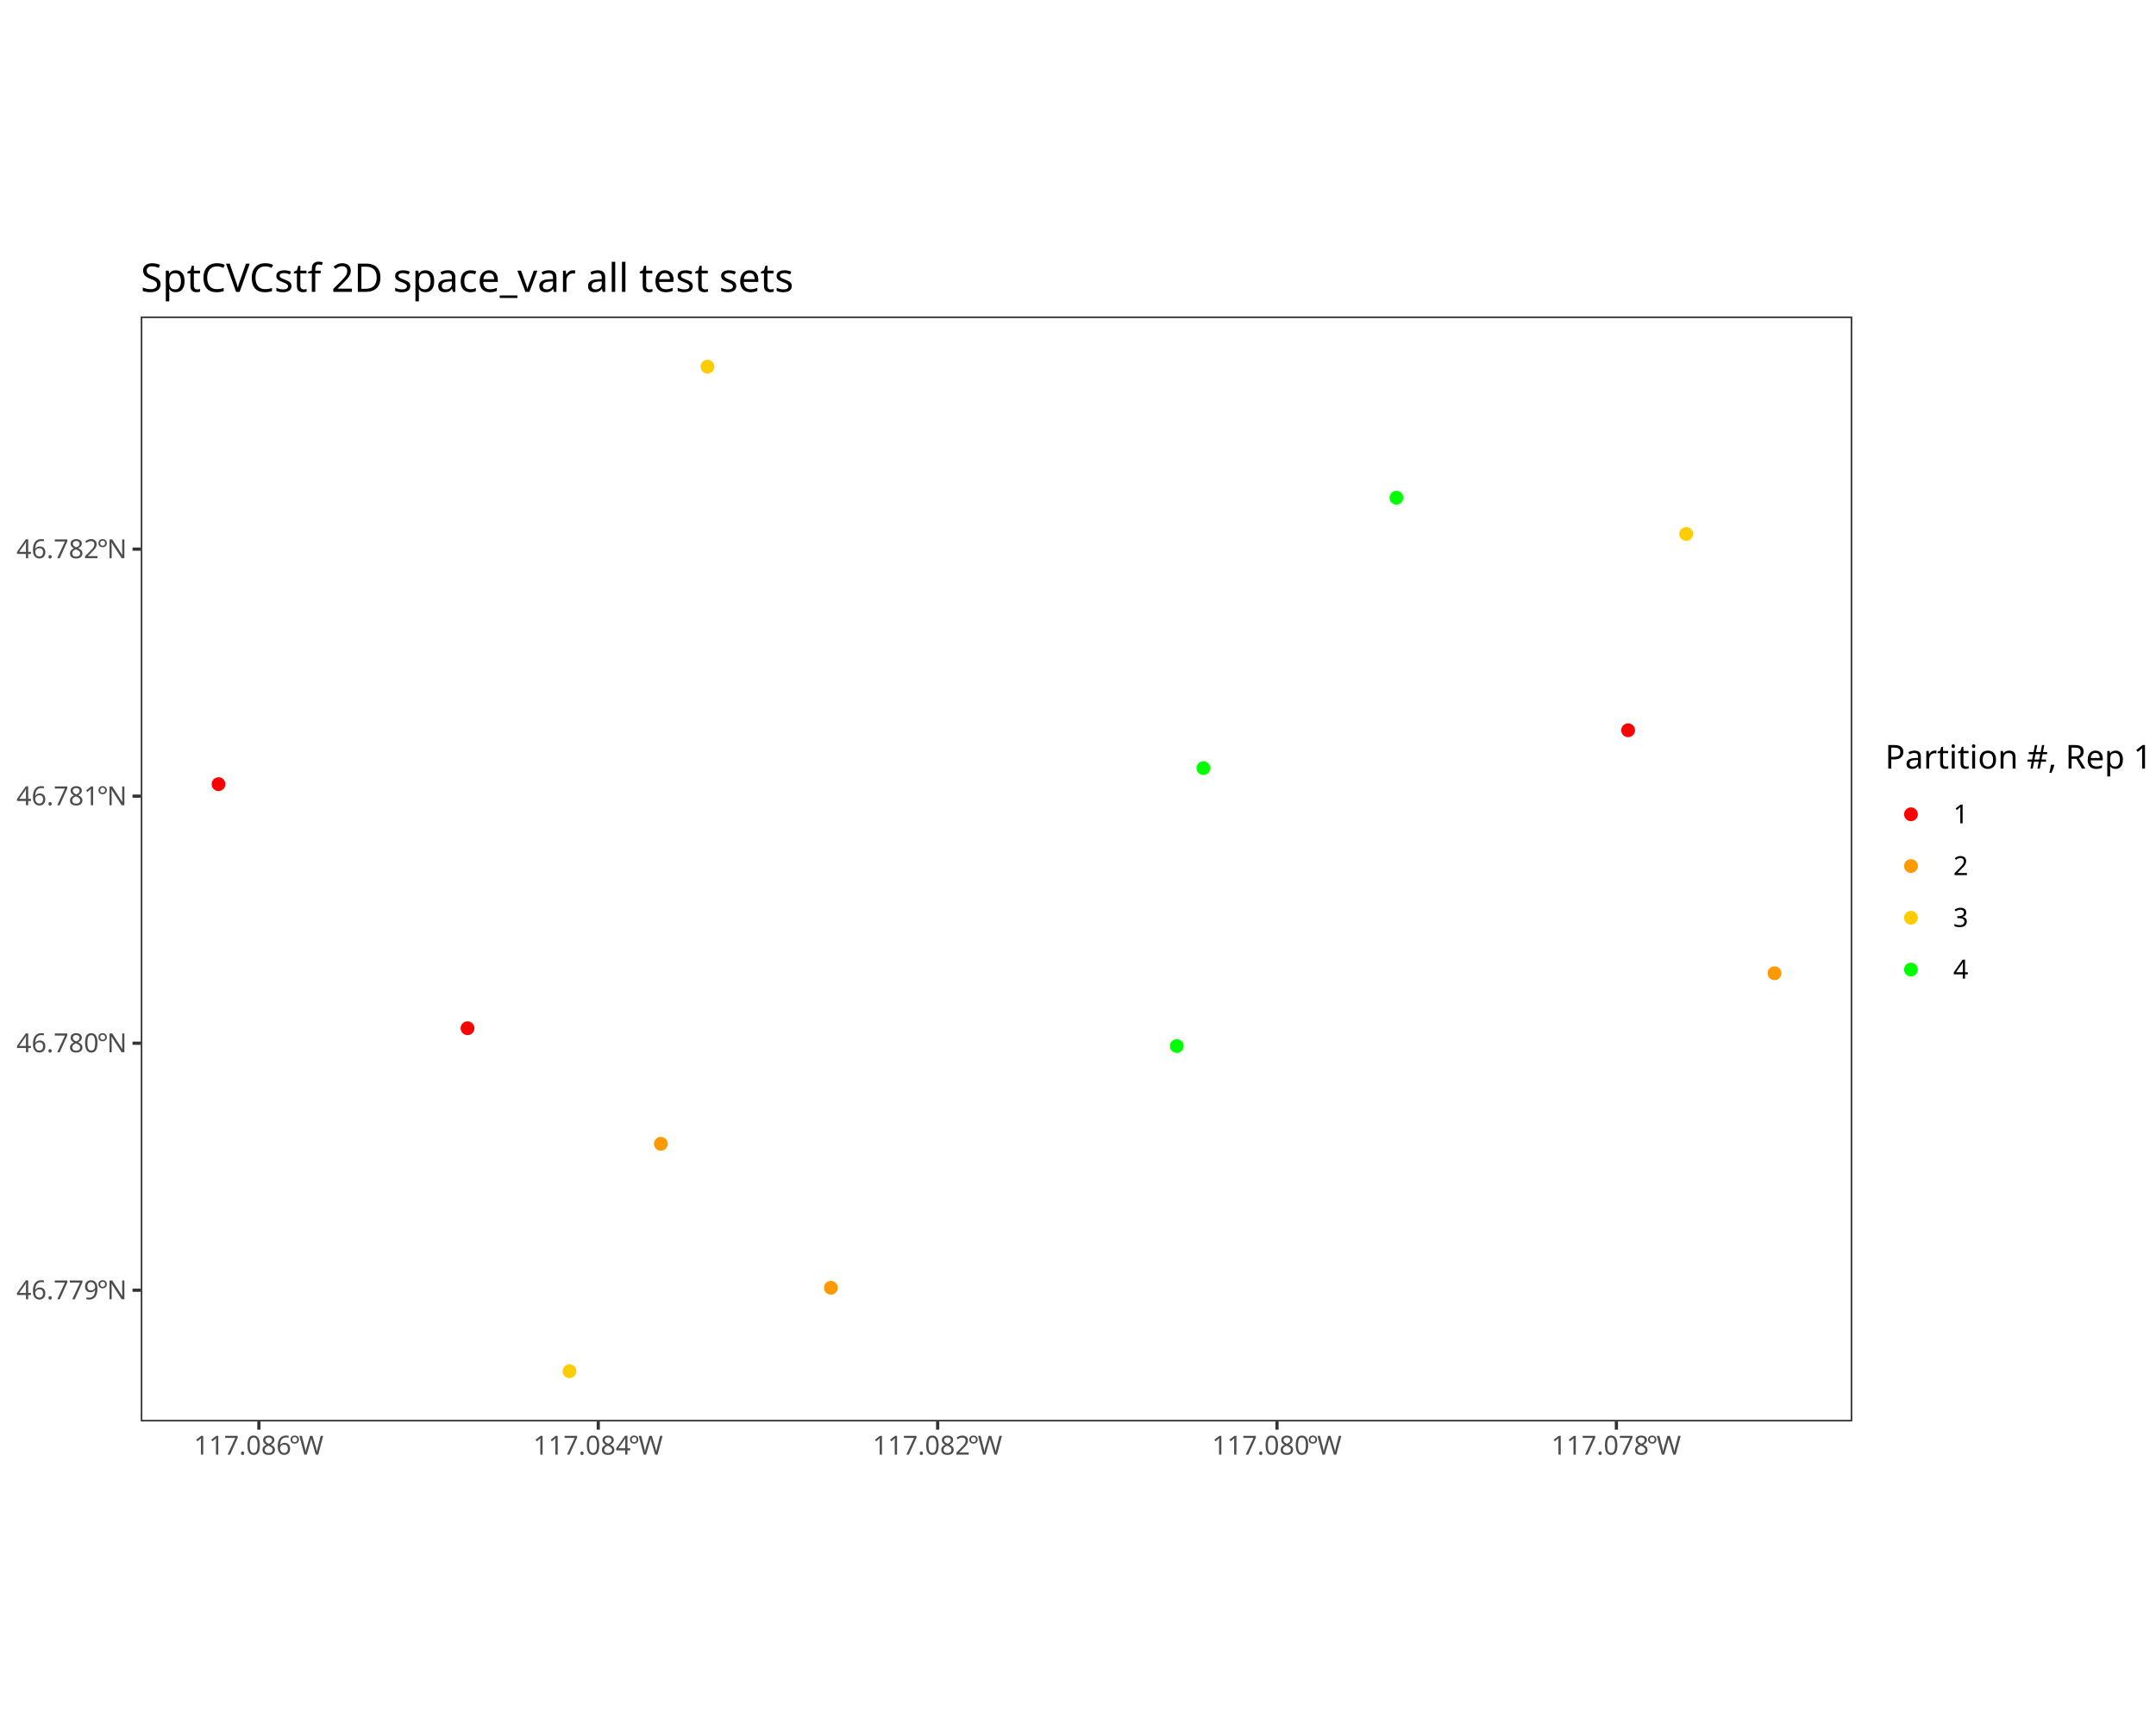
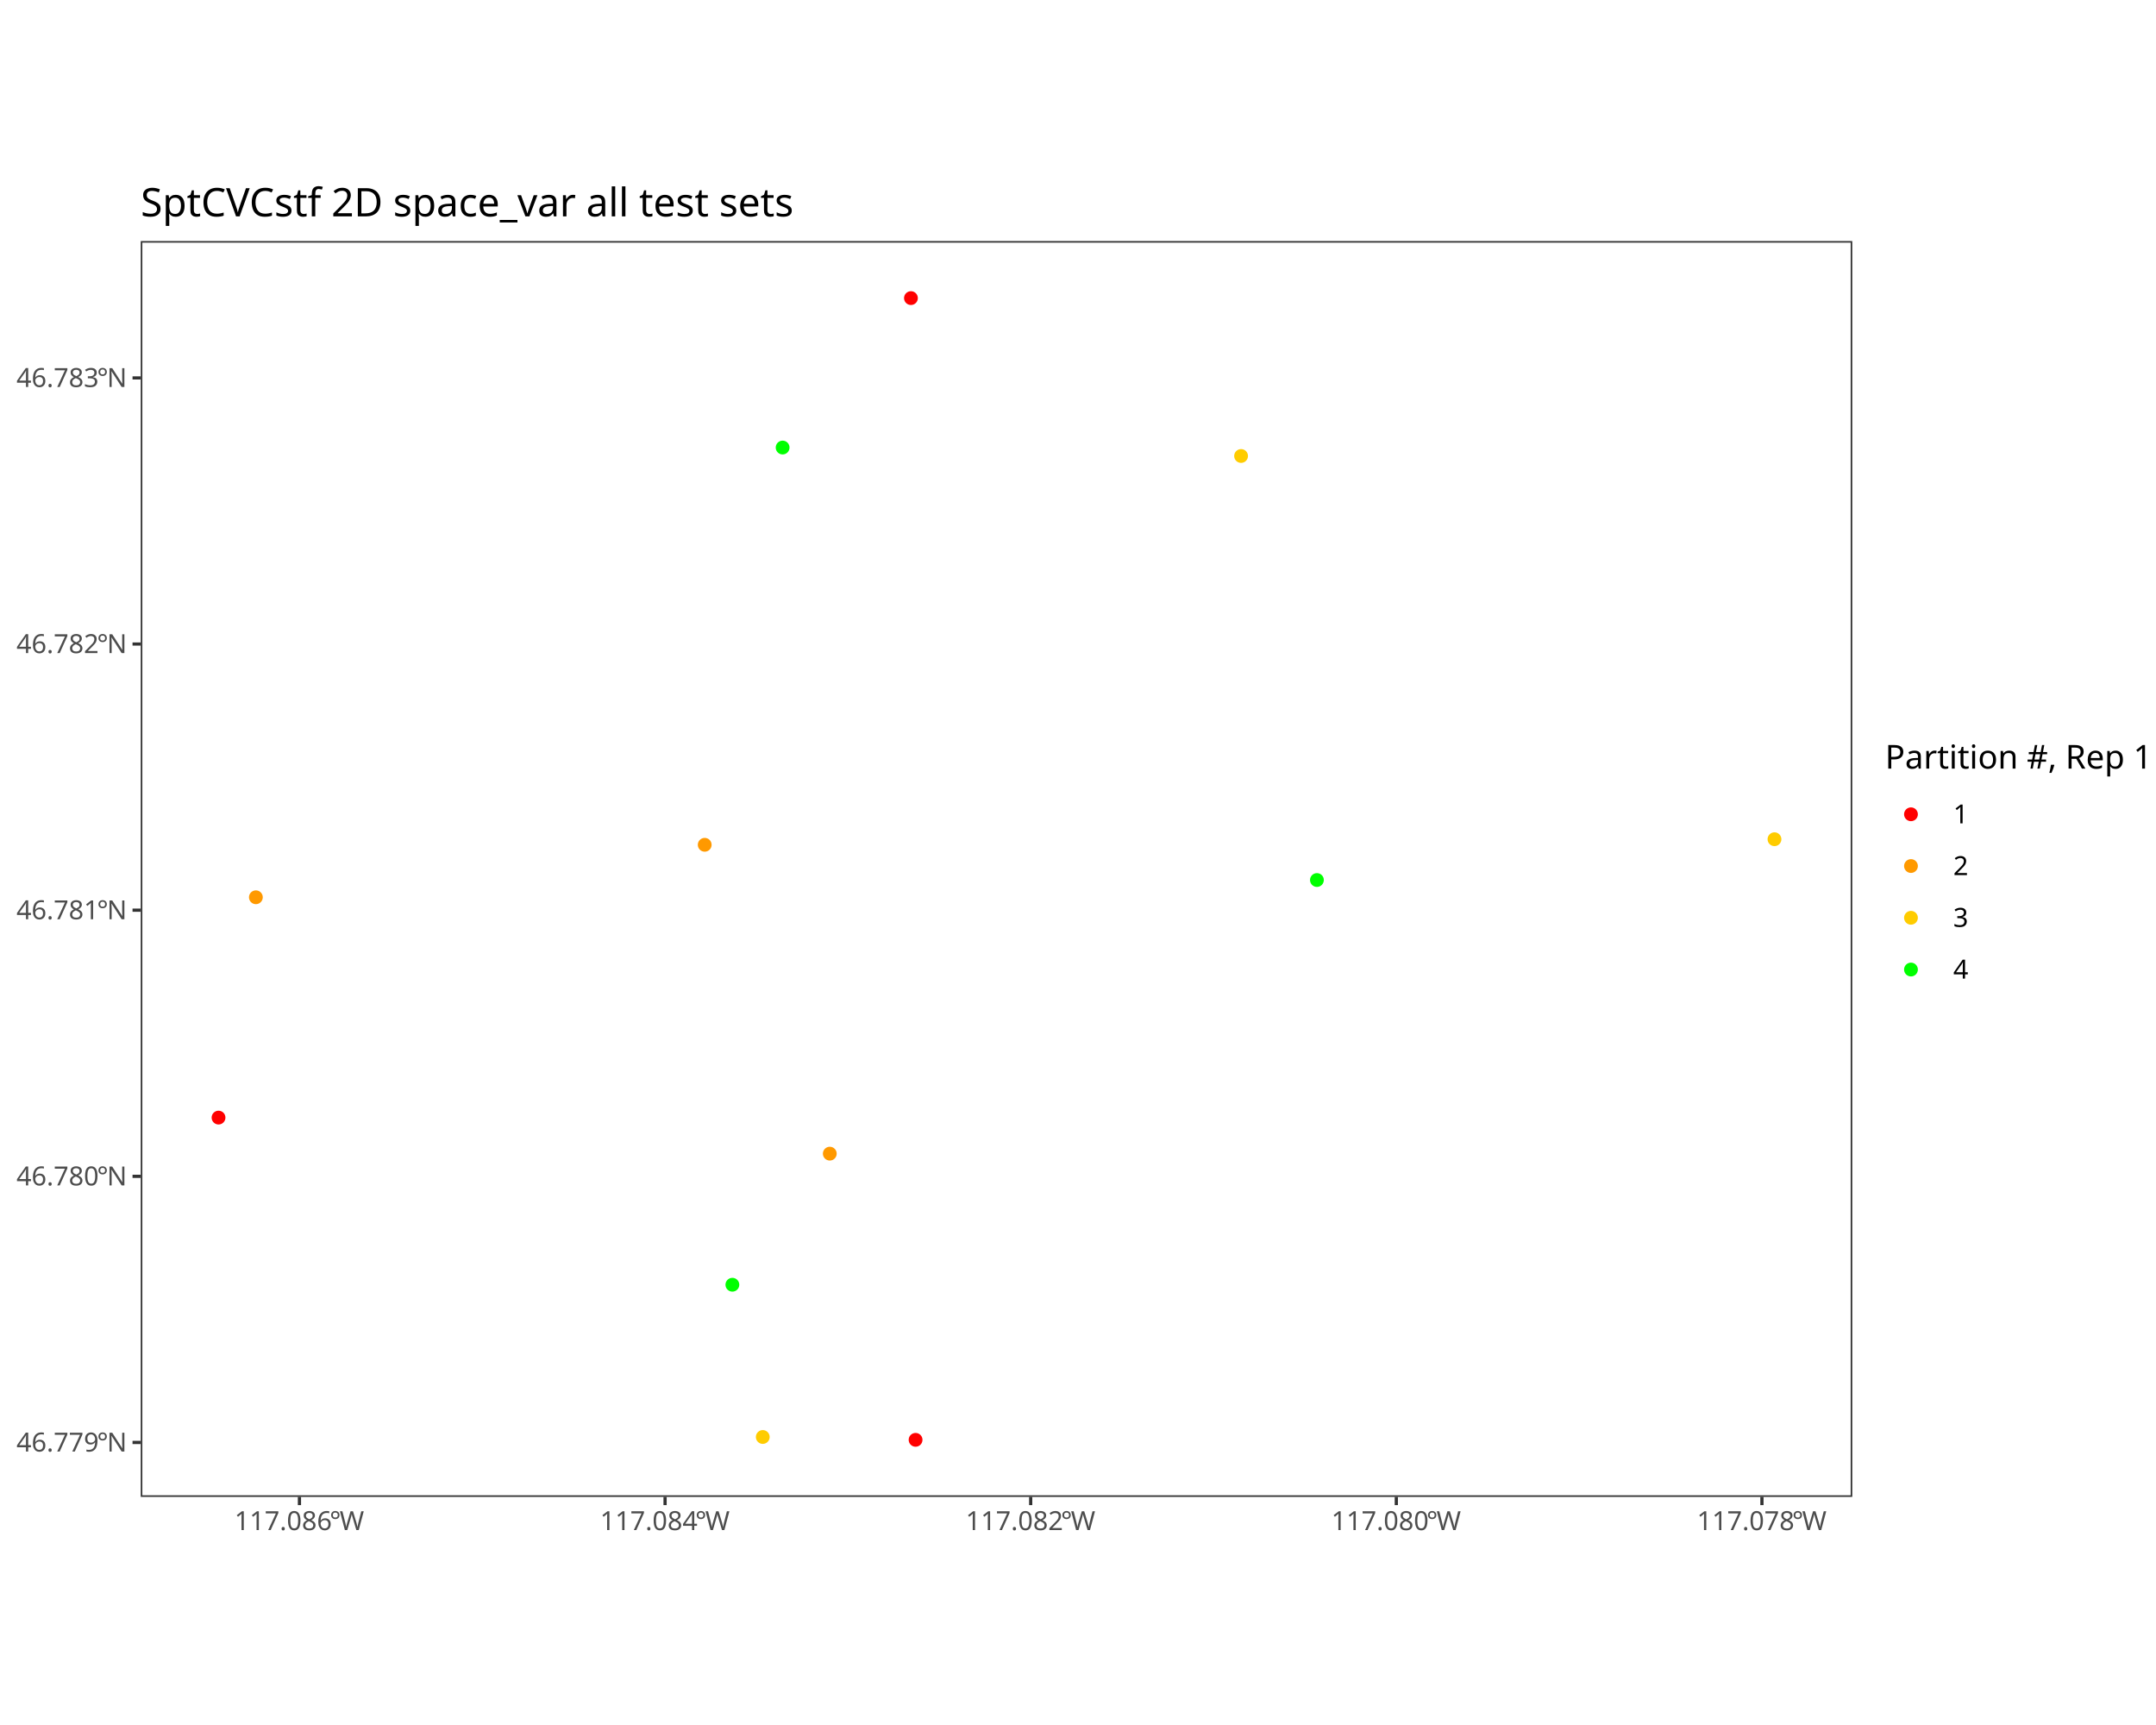
<svg xmlns="http://www.w3.org/2000/svg" class="svglite" data-engine-version="2.0" width="720.00pt" height="576.00pt" viewBox="0 0 720.00 576.00">
  <defs>
    <style type="text/css">
    .svglite line, .svglite polyline, .svglite polygon, .svglite path, .svglite rect, .svglite circle {
      fill: none;
      stroke: #000000;
      stroke-linecap: round;
      stroke-linejoin: round;
      stroke-miterlimit: 10.00;
    }
  </style>
  </defs>
  <rect width="100%" height="100%" style="stroke: none; fill: #FFFFFF;" />
  <defs>
    <clipPath id="cpMC4wMHw3MjAuMDB8MC4wMHw1NzYuMDA=">
      <rect x="0.00" y="0.00" width="720.00" height="576.00" />
    </clipPath>
  </defs>
  <g clip-path="url(#cpMC4wMHw3MjAuMDB8MC4wMHw1NzYuMDA=)">
</g>
  <defs>
-     <clipPath id="cpMC4wMHw3MjAuMDB8ODIuODl8NDkzLjEx">
-       <rect x="0" y="82.89" width="720.00" height="410.22" />
+     <clipPath id="cpMC4wMHw3MjAuMDB8NTcuNjl8NTE4LjMx">
+       <rect x="0" y="57.69" width="720.00" height="460.61" />
    </clipPath>
  </defs>
-   <g clip-path="url(#cpMC4wMHw3MjAuMDB8ODIuODl8NDkzLjEx)">
-     <rect x="0" y="82.89" width="720.00" height="410.22" style="stroke-width: 1.07; stroke: #FFFFFF; fill: #FFFFFF;" />
+   <g clip-path="url(#cpMC4wMHw3MjAuMDB8NTcuNjl8NTE4LjMx)">
+     <rect x="0" y="57.69" width="720.00" height="460.61" style="stroke-width: 1.07; stroke: #FFFFFF; fill: #FFFFFF;" />
  </g>
  <g clip-path="url(#cpMC4wMHw3MjAuMDB8MC4wMHw1NzYuMDA=)">
</g>
  <defs>
-     <clipPath id="cpNDcuMDB8NjE4LjU3fDEwNS42N3w0NzQuNjQ=">
-       <rect x="47.00" y="105.67" width="571.57" height="368.97" />
+     <clipPath id="cpNDcuMDB8NjE4LjU3fDgwLjQ4fDQ5OS44NA==">
+       <rect x="47.00" y="80.48" width="571.57" height="419.36" />
    </clipPath>
  </defs>
-   <g clip-path="url(#cpNDcuMDB8NjE4LjU3fDEwNS42N3w0NzQuNjQ=)">
-     <rect x="47.00" y="105.67" width="571.57" height="368.97" style="stroke-width: 1.07; stroke: none; fill: #FFFFFF;" />
-     <circle cx="156.13" cy="343.34" r="1.95" style="stroke-width: 0.71; stroke: #FF0000; stroke-linecap: butt; fill: #FF0000;" />
-     <circle cx="543.71" cy="243.85" r="1.95" style="stroke-width: 0.71; stroke: #FF0000; stroke-linecap: butt; fill: #FF0000;" />
-     <circle cx="72.98" cy="261.84" r="1.95" style="stroke-width: 0.71; stroke: #FF0000; stroke-linecap: butt; fill: #FF0000;" />
-     <circle cx="592.59" cy="324.98" r="1.95" style="stroke-width: 0.71; stroke: #FF9900; stroke-linecap: butt; fill: #FF9900;" />
-     <circle cx="220.69" cy="381.93" r="1.95" style="stroke-width: 0.71; stroke: #FF9900; stroke-linecap: butt; fill: #FF9900;" />
-     <circle cx="277.47" cy="430.00" r="1.95" style="stroke-width: 0.71; stroke: #FF9900; stroke-linecap: butt; fill: #FF9900;" />
-     <circle cx="236.26" cy="122.44" r="1.95" style="stroke-width: 0.71; stroke: #FFCC00; stroke-linecap: butt; fill: #FFCC00;" />
-     <circle cx="563.10" cy="178.29" r="1.95" style="stroke-width: 0.71; stroke: #FFCC00; stroke-linecap: butt; fill: #FFCC00;" />
-     <circle cx="190.18" cy="457.87" r="1.95" style="stroke-width: 0.71; stroke: #FFCC00; stroke-linecap: butt; fill: #FFCC00;" />
-     <circle cx="392.99" cy="349.28" r="1.95" style="stroke-width: 0.71; stroke: #00FF00; stroke-linecap: butt; fill: #00FF00;" />
-     <circle cx="466.34" cy="166.20" r="1.95" style="stroke-width: 0.71; stroke: #00FF00; stroke-linecap: butt; fill: #00FF00;" />
-     <circle cx="401.88" cy="256.49" r="1.95" style="stroke-width: 0.71; stroke: #00FF00; stroke-linecap: butt; fill: #00FF00;" />
-     <rect x="47.00" y="105.67" width="571.57" height="368.97" style="stroke-width: 1.07; stroke: #333333;" />
+   <g clip-path="url(#cpNDcuMDB8NjE4LjU3fDgwLjQ4fDQ5OS44NA==)">
+     <rect x="47.00" y="80.48" width="571.57" height="419.36" style="stroke-width: 1.07; stroke: none; fill: #FFFFFF;" />
+     <circle cx="72.98" cy="373.18" r="1.95" style="stroke-width: 0.71; stroke: #FF0000; stroke-linecap: butt; fill: #FF0000;" />
+     <circle cx="305.76" cy="480.78" r="1.95" style="stroke-width: 0.71; stroke: #FF0000; stroke-linecap: butt; fill: #FF0000;" />
+     <circle cx="304.21" cy="99.54" r="1.95" style="stroke-width: 0.71; stroke: #FF0000; stroke-linecap: butt; fill: #FF0000;" />
+     <circle cx="235.34" cy="282.09" r="1.95" style="stroke-width: 0.71; stroke: #FF9900; stroke-linecap: butt; fill: #FF9900;" />
+     <circle cx="277.11" cy="385.22" r="1.95" style="stroke-width: 0.71; stroke: #FF9900; stroke-linecap: butt; fill: #FF9900;" />
+     <circle cx="85.45" cy="299.61" r="1.95" style="stroke-width: 0.71; stroke: #FF9900; stroke-linecap: butt; fill: #FF9900;" />
+     <circle cx="414.46" cy="152.26" r="1.95" style="stroke-width: 0.71; stroke: #FFCC00; stroke-linecap: butt; fill: #FFCC00;" />
+     <circle cx="254.73" cy="479.83" r="1.95" style="stroke-width: 0.71; stroke: #FFCC00; stroke-linecap: butt; fill: #FFCC00;" />
+     <circle cx="592.59" cy="280.23" r="1.95" style="stroke-width: 0.71; stroke: #FFCC00; stroke-linecap: butt; fill: #FFCC00;" />
+     <circle cx="439.79" cy="293.85" r="1.95" style="stroke-width: 0.71; stroke: #00FF00; stroke-linecap: butt; fill: #00FF00;" />
+     <circle cx="261.36" cy="149.44" r="1.95" style="stroke-width: 0.71; stroke: #00FF00; stroke-linecap: butt; fill: #00FF00;" />
+     <circle cx="244.58" cy="428.99" r="1.95" style="stroke-width: 0.71; stroke: #00FF00; stroke-linecap: butt; fill: #00FF00;" />
+     <rect x="47.00" y="80.48" width="571.57" height="419.36" style="stroke-width: 1.07; stroke: #333333;" />
  </g>
  <g clip-path="url(#cpMC4wMHw3MjAuMDB8MC4wMHw1NzYuMDA=)">
-     <text x="5.48" y="433.85" style="font-size: 8.80px; fill: #4D4D4D; font-family: sans;" textLength="26.92px" lengthAdjust="spacingAndGlyphs">46.779</text>
-     <text x="32.40" y="433.85" style="font-size: 8.80px; fill: #4D4D4D; font-family: sans;" textLength="3.31px" lengthAdjust="spacingAndGlyphs">°</text>
-     <text x="35.71" y="433.85" style="font-size: 8.80px; fill: #4D4D4D; font-family: sans;" textLength="6.36px" lengthAdjust="spacingAndGlyphs">N</text>
-     <text x="5.48" y="351.37" style="font-size: 8.80px; fill: #4D4D4D; font-family: sans;" textLength="26.92px" lengthAdjust="spacingAndGlyphs">46.780</text>
-     <text x="32.40" y="351.37" style="font-size: 8.80px; fill: #4D4D4D; font-family: sans;" textLength="3.31px" lengthAdjust="spacingAndGlyphs">°</text>
-     <text x="35.71" y="351.37" style="font-size: 8.80px; fill: #4D4D4D; font-family: sans;" textLength="6.36px" lengthAdjust="spacingAndGlyphs">N</text>
-     <text x="5.48" y="268.88" style="font-size: 8.80px; fill: #4D4D4D; font-family: sans;" textLength="26.92px" lengthAdjust="spacingAndGlyphs">46.781</text>
-     <text x="32.40" y="268.88" style="font-size: 8.80px; fill: #4D4D4D; font-family: sans;" textLength="3.31px" lengthAdjust="spacingAndGlyphs">°</text>
-     <text x="35.71" y="268.88" style="font-size: 8.80px; fill: #4D4D4D; font-family: sans;" textLength="6.36px" lengthAdjust="spacingAndGlyphs">N</text>
-     <text x="5.48" y="186.39" style="font-size: 8.80px; fill: #4D4D4D; font-family: sans;" textLength="26.92px" lengthAdjust="spacingAndGlyphs">46.782</text>
-     <text x="32.40" y="186.39" style="font-size: 8.80px; fill: #4D4D4D; font-family: sans;" textLength="3.31px" lengthAdjust="spacingAndGlyphs">°</text>
-     <text x="35.71" y="186.39" style="font-size: 8.80px; fill: #4D4D4D; font-family: sans;" textLength="6.36px" lengthAdjust="spacingAndGlyphs">N</text>
-     <polyline points="44.26,430.82 47.00,430.82 " style="stroke-width: 1.07; stroke: #333333; stroke-linecap: butt;" />
-     <polyline points="44.26,348.34 47.00,348.34 " style="stroke-width: 1.07; stroke: #333333; stroke-linecap: butt;" />
-     <polyline points="44.26,265.85 47.00,265.85 " style="stroke-width: 1.07; stroke: #333333; stroke-linecap: butt;" />
-     <polyline points="44.26,183.36 47.00,183.36 " style="stroke-width: 1.07; stroke: #333333; stroke-linecap: butt;" />
-     <polyline points="86.46,477.38 86.46,474.64 " style="stroke-width: 1.07; stroke: #333333; stroke-linecap: butt;" />
-     <polyline points="199.79,477.38 199.79,474.64 " style="stroke-width: 1.07; stroke: #333333; stroke-linecap: butt;" />
-     <polyline points="313.13,477.38 313.13,474.64 " style="stroke-width: 1.07; stroke: #333333; stroke-linecap: butt;" />
-     <polyline points="426.46,477.38 426.46,474.64 " style="stroke-width: 1.07; stroke: #333333; stroke-linecap: butt;" />
-     <polyline points="539.80,477.38 539.80,474.64 " style="stroke-width: 1.07; stroke: #333333; stroke-linecap: butt;" />
-     <text x="64.74" y="485.72" style="font-size: 8.80px; fill: #4D4D4D; font-family: sans;" textLength="31.81px" lengthAdjust="spacingAndGlyphs">117.086</text>
-     <text x="96.55" y="485.72" style="font-size: 8.80px; fill: #4D4D4D; font-family: sans;" textLength="3.31px" lengthAdjust="spacingAndGlyphs">°</text>
-     <text x="99.87" y="485.72" style="font-size: 8.80px; fill: #4D4D4D; font-family: sans;" textLength="8.31px" lengthAdjust="spacingAndGlyphs">W</text>
-     <text x="178.08" y="485.72" style="font-size: 8.80px; fill: #4D4D4D; font-family: sans;" textLength="31.81px" lengthAdjust="spacingAndGlyphs">117.084</text>
-     <text x="209.89" y="485.72" style="font-size: 8.80px; fill: #4D4D4D; font-family: sans;" textLength="3.31px" lengthAdjust="spacingAndGlyphs">°</text>
-     <text x="213.20" y="485.72" style="font-size: 8.80px; fill: #4D4D4D; font-family: sans;" textLength="8.31px" lengthAdjust="spacingAndGlyphs">W</text>
-     <text x="291.41" y="485.72" style="font-size: 8.80px; fill: #4D4D4D; font-family: sans;" textLength="31.81px" lengthAdjust="spacingAndGlyphs">117.082</text>
-     <text x="323.22" y="485.72" style="font-size: 8.80px; fill: #4D4D4D; font-family: sans;" textLength="3.31px" lengthAdjust="spacingAndGlyphs">°</text>
-     <text x="326.53" y="485.72" style="font-size: 8.80px; fill: #4D4D4D; font-family: sans;" textLength="8.31px" lengthAdjust="spacingAndGlyphs">W</text>
-     <text x="404.75" y="485.72" style="font-size: 8.80px; fill: #4D4D4D; font-family: sans;" textLength="31.81px" lengthAdjust="spacingAndGlyphs">117.080</text>
-     <text x="436.56" y="485.72" style="font-size: 8.80px; fill: #4D4D4D; font-family: sans;" textLength="3.31px" lengthAdjust="spacingAndGlyphs">°</text>
-     <text x="439.87" y="485.72" style="font-size: 8.80px; fill: #4D4D4D; font-family: sans;" textLength="8.31px" lengthAdjust="spacingAndGlyphs">W</text>
-     <text x="518.08" y="485.72" style="font-size: 8.80px; fill: #4D4D4D; font-family: sans;" textLength="31.81px" lengthAdjust="spacingAndGlyphs">117.078</text>
-     <text x="549.89" y="485.72" style="font-size: 8.80px; fill: #4D4D4D; font-family: sans;" textLength="3.31px" lengthAdjust="spacingAndGlyphs">°</text>
-     <text x="553.20" y="485.72" style="font-size: 8.80px; fill: #4D4D4D; font-family: sans;" textLength="8.31px" lengthAdjust="spacingAndGlyphs">W</text>
+     <text x="5.48" y="484.68" style="font-size: 8.80px; fill: #4D4D4D; font-family: sans;" textLength="26.92px" lengthAdjust="spacingAndGlyphs">46.779</text>
+     <text x="32.40" y="484.68" style="font-size: 8.80px; fill: #4D4D4D; font-family: sans;" textLength="3.31px" lengthAdjust="spacingAndGlyphs">°</text>
+     <text x="35.71" y="484.68" style="font-size: 8.80px; fill: #4D4D4D; font-family: sans;" textLength="6.36px" lengthAdjust="spacingAndGlyphs">N</text>
+     <text x="5.48" y="395.82" style="font-size: 8.80px; fill: #4D4D4D; font-family: sans;" textLength="26.92px" lengthAdjust="spacingAndGlyphs">46.780</text>
+     <text x="32.40" y="395.82" style="font-size: 8.80px; fill: #4D4D4D; font-family: sans;" textLength="3.31px" lengthAdjust="spacingAndGlyphs">°</text>
+     <text x="35.71" y="395.82" style="font-size: 8.80px; fill: #4D4D4D; font-family: sans;" textLength="6.36px" lengthAdjust="spacingAndGlyphs">N</text>
+     <text x="5.48" y="306.95" style="font-size: 8.80px; fill: #4D4D4D; font-family: sans;" textLength="26.92px" lengthAdjust="spacingAndGlyphs">46.781</text>
+     <text x="32.40" y="306.95" style="font-size: 8.80px; fill: #4D4D4D; font-family: sans;" textLength="3.31px" lengthAdjust="spacingAndGlyphs">°</text>
+     <text x="35.71" y="306.95" style="font-size: 8.80px; fill: #4D4D4D; font-family: sans;" textLength="6.36px" lengthAdjust="spacingAndGlyphs">N</text>
+     <text x="5.48" y="218.08" style="font-size: 8.80px; fill: #4D4D4D; font-family: sans;" textLength="26.92px" lengthAdjust="spacingAndGlyphs">46.782</text>
+     <text x="32.40" y="218.08" style="font-size: 8.80px; fill: #4D4D4D; font-family: sans;" textLength="3.31px" lengthAdjust="spacingAndGlyphs">°</text>
+     <text x="35.71" y="218.08" style="font-size: 8.80px; fill: #4D4D4D; font-family: sans;" textLength="6.36px" lengthAdjust="spacingAndGlyphs">N</text>
+     <text x="5.48" y="129.22" style="font-size: 8.80px; fill: #4D4D4D; font-family: sans;" textLength="26.92px" lengthAdjust="spacingAndGlyphs">46.783</text>
+     <text x="32.40" y="129.22" style="font-size: 8.80px; fill: #4D4D4D; font-family: sans;" textLength="3.31px" lengthAdjust="spacingAndGlyphs">°</text>
+     <text x="35.71" y="129.22" style="font-size: 8.80px; fill: #4D4D4D; font-family: sans;" textLength="6.36px" lengthAdjust="spacingAndGlyphs">N</text>
+     <polyline points="44.26,481.65 47.00,481.65 " style="stroke-width: 1.07; stroke: #333333; stroke-linecap: butt;" />
+     <polyline points="44.26,392.79 47.00,392.79 " style="stroke-width: 1.07; stroke: #333333; stroke-linecap: butt;" />
+     <polyline points="44.26,303.92 47.00,303.92 " style="stroke-width: 1.07; stroke: #333333; stroke-linecap: butt;" />
+     <polyline points="44.26,215.05 47.00,215.05 " style="stroke-width: 1.07; stroke: #333333; stroke-linecap: butt;" />
+     <polyline points="44.26,126.19 47.00,126.19 " style="stroke-width: 1.07; stroke: #333333; stroke-linecap: butt;" />
+     <polyline points="100.00,502.58 100.00,499.84 " style="stroke-width: 1.07; stroke: #333333; stroke-linecap: butt;" />
+     <polyline points="222.10,502.58 222.10,499.84 " style="stroke-width: 1.07; stroke: #333333; stroke-linecap: butt;" />
+     <polyline points="344.20,502.58 344.20,499.84 " style="stroke-width: 1.07; stroke: #333333; stroke-linecap: butt;" />
+     <polyline points="466.30,502.58 466.30,499.84 " style="stroke-width: 1.07; stroke: #333333; stroke-linecap: butt;" />
+     <polyline points="588.40,502.58 588.40,499.84 " style="stroke-width: 1.07; stroke: #333333; stroke-linecap: butt;" />
+     <text x="78.29" y="510.92" style="font-size: 8.80px; fill: #4D4D4D; font-family: sans;" textLength="31.81px" lengthAdjust="spacingAndGlyphs">117.086</text>
+     <text x="110.10" y="510.92" style="font-size: 8.80px; fill: #4D4D4D; font-family: sans;" textLength="3.31px" lengthAdjust="spacingAndGlyphs">°</text>
+     <text x="113.41" y="510.92" style="font-size: 8.80px; fill: #4D4D4D; font-family: sans;" textLength="8.31px" lengthAdjust="spacingAndGlyphs">W</text>
+     <text x="200.39" y="510.92" style="font-size: 8.80px; fill: #4D4D4D; font-family: sans;" textLength="31.81px" lengthAdjust="spacingAndGlyphs">117.084</text>
+     <text x="232.20" y="510.92" style="font-size: 8.80px; fill: #4D4D4D; font-family: sans;" textLength="3.31px" lengthAdjust="spacingAndGlyphs">°</text>
+     <text x="235.51" y="510.92" style="font-size: 8.80px; fill: #4D4D4D; font-family: sans;" textLength="8.31px" lengthAdjust="spacingAndGlyphs">W</text>
+     <text x="322.49" y="510.92" style="font-size: 8.80px; fill: #4D4D4D; font-family: sans;" textLength="31.81px" lengthAdjust="spacingAndGlyphs">117.082</text>
+     <text x="354.30" y="510.92" style="font-size: 8.80px; fill: #4D4D4D; font-family: sans;" textLength="3.31px" lengthAdjust="spacingAndGlyphs">°</text>
+     <text x="357.61" y="510.92" style="font-size: 8.80px; fill: #4D4D4D; font-family: sans;" textLength="8.31px" lengthAdjust="spacingAndGlyphs">W</text>
+     <text x="444.59" y="510.92" style="font-size: 8.80px; fill: #4D4D4D; font-family: sans;" textLength="31.81px" lengthAdjust="spacingAndGlyphs">117.080</text>
+     <text x="476.40" y="510.92" style="font-size: 8.80px; fill: #4D4D4D; font-family: sans;" textLength="3.31px" lengthAdjust="spacingAndGlyphs">°</text>
+     <text x="479.71" y="510.92" style="font-size: 8.80px; fill: #4D4D4D; font-family: sans;" textLength="8.31px" lengthAdjust="spacingAndGlyphs">W</text>
+     <text x="566.69" y="510.92" style="font-size: 8.80px; fill: #4D4D4D; font-family: sans;" textLength="31.81px" lengthAdjust="spacingAndGlyphs">117.078</text>
+     <text x="598.50" y="510.92" style="font-size: 8.80px; fill: #4D4D4D; font-family: sans;" textLength="3.31px" lengthAdjust="spacingAndGlyphs">°</text>
+     <text x="601.81" y="510.92" style="font-size: 8.80px; fill: #4D4D4D; font-family: sans;" textLength="8.31px" lengthAdjust="spacingAndGlyphs">W</text>
    <rect x="629.53" y="247.93" width="84.99" height="84.45" style="stroke-width: 1.07; stroke: none; fill: #FFFFFF;" />
    <text x="629.53" y="256.64" style="font-size: 11.00px; font-family: sans;" textLength="84.99px" lengthAdjust="spacingAndGlyphs">Partition #, Rep 1</text>
    <rect x="629.53" y="263.26" width="17.28" height="17.28" style="stroke-width: 1.07; stroke: none; fill: #FFFFFF;" />
    <circle cx="638.17" cy="271.90" r="1.95" style="stroke-width: 0.71; stroke: #FF0000; fill: #FF0000;" />
    <rect x="629.53" y="280.54" width="17.28" height="17.28" style="stroke-width: 1.07; stroke: none; fill: #FFFFFF;" />
    <circle cx="638.17" cy="289.18" r="1.95" style="stroke-width: 0.71; stroke: #FF9900; fill: #FF9900;" />
    <rect x="629.53" y="297.82" width="17.28" height="17.28" style="stroke-width: 1.07; stroke: none; fill: #FFFFFF;" />
    <circle cx="638.17" cy="306.46" r="1.95" style="stroke-width: 0.71; stroke: #FFCC00; fill: #FFCC00;" />
    <rect x="629.53" y="315.10" width="17.28" height="17.28" style="stroke-width: 1.07; stroke: none; fill: #FFFFFF;" />
    <circle cx="638.17" cy="323.74" r="1.95" style="stroke-width: 0.71; stroke: #00FF00; fill: #00FF00;" />
    <text x="652.29" y="274.93" style="font-size: 8.80px; font-family: sans;" textLength="4.89px" lengthAdjust="spacingAndGlyphs">1</text>
    <text x="652.29" y="292.21" style="font-size: 8.80px; font-family: sans;" textLength="4.89px" lengthAdjust="spacingAndGlyphs">2</text>
    <text x="652.29" y="309.49" style="font-size: 8.80px; font-family: sans;" textLength="4.89px" lengthAdjust="spacingAndGlyphs">3</text>
    <text x="652.29" y="326.77" style="font-size: 8.80px; font-family: sans;" textLength="4.89px" lengthAdjust="spacingAndGlyphs">4</text>
-     <text x="47.00" y="97.45" style="font-size: 13.20px; font-family: sans;" textLength="216.47px" lengthAdjust="spacingAndGlyphs">SptCVCstf 2D space_var all test sets</text>
+     <text x="47.00" y="72.26" style="font-size: 13.20px; font-family: sans;" textLength="216.47px" lengthAdjust="spacingAndGlyphs">SptCVCstf 2D space_var all test sets</text>
  </g>
</svg>
